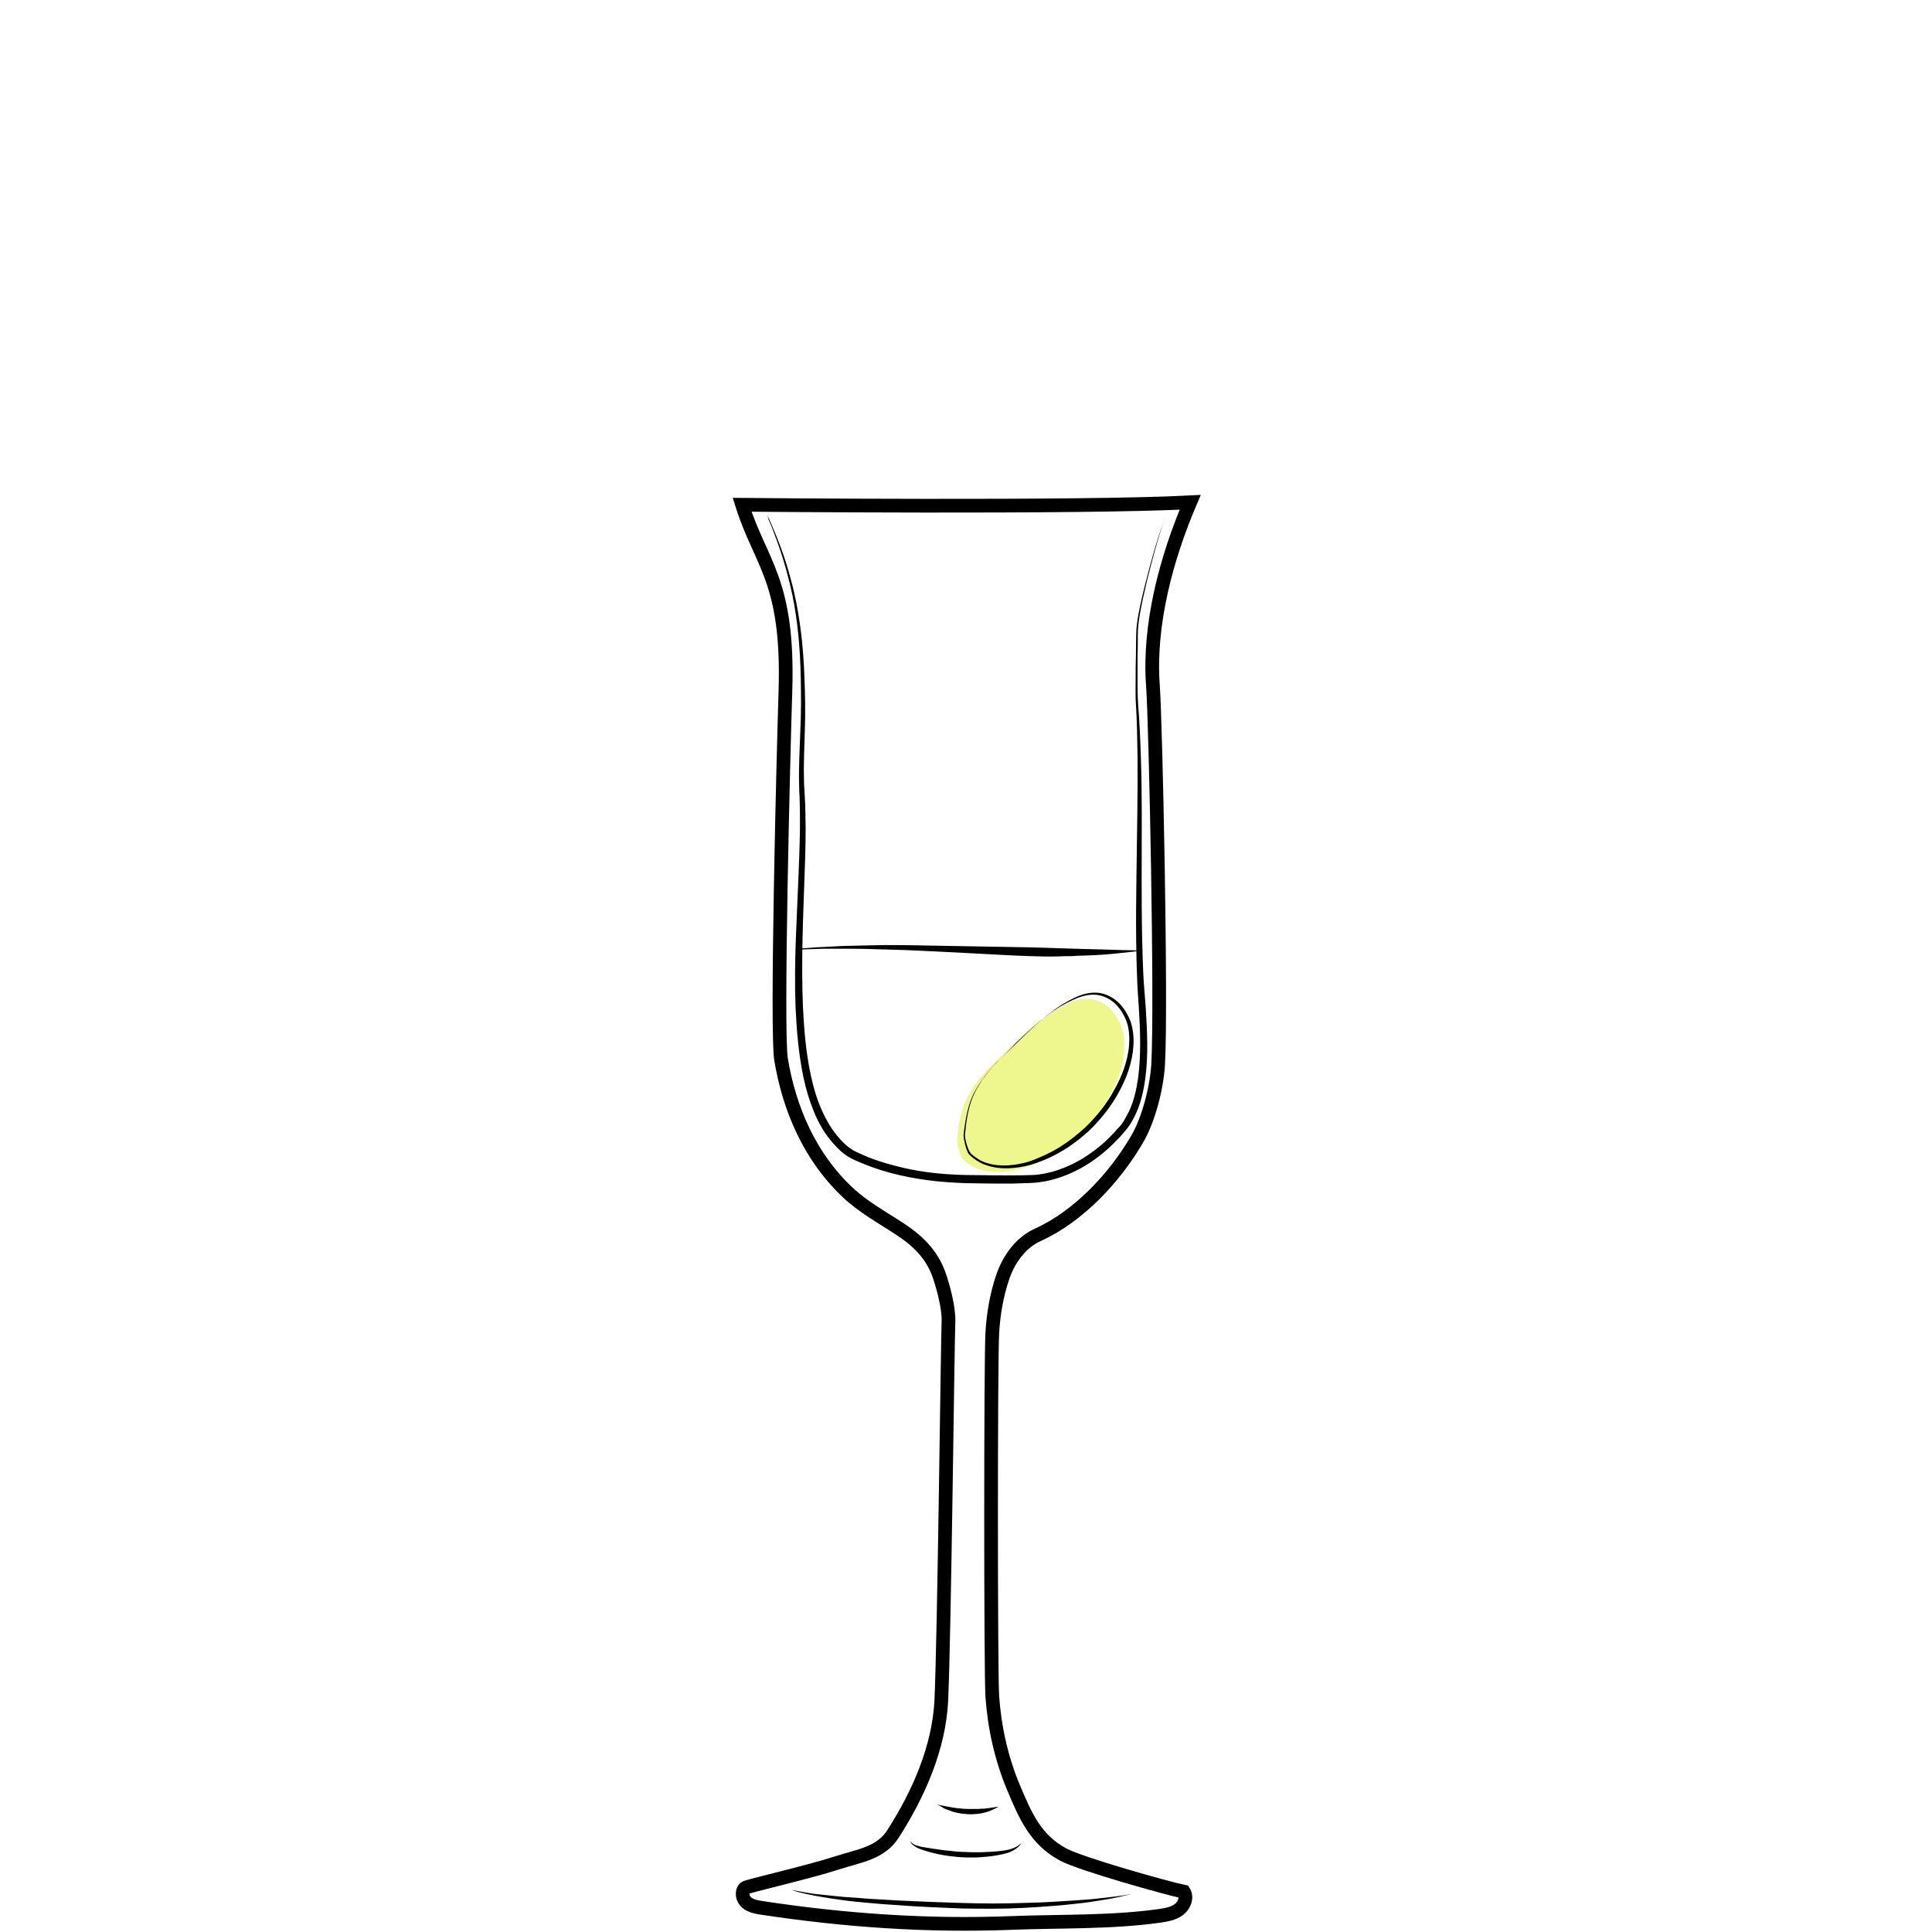
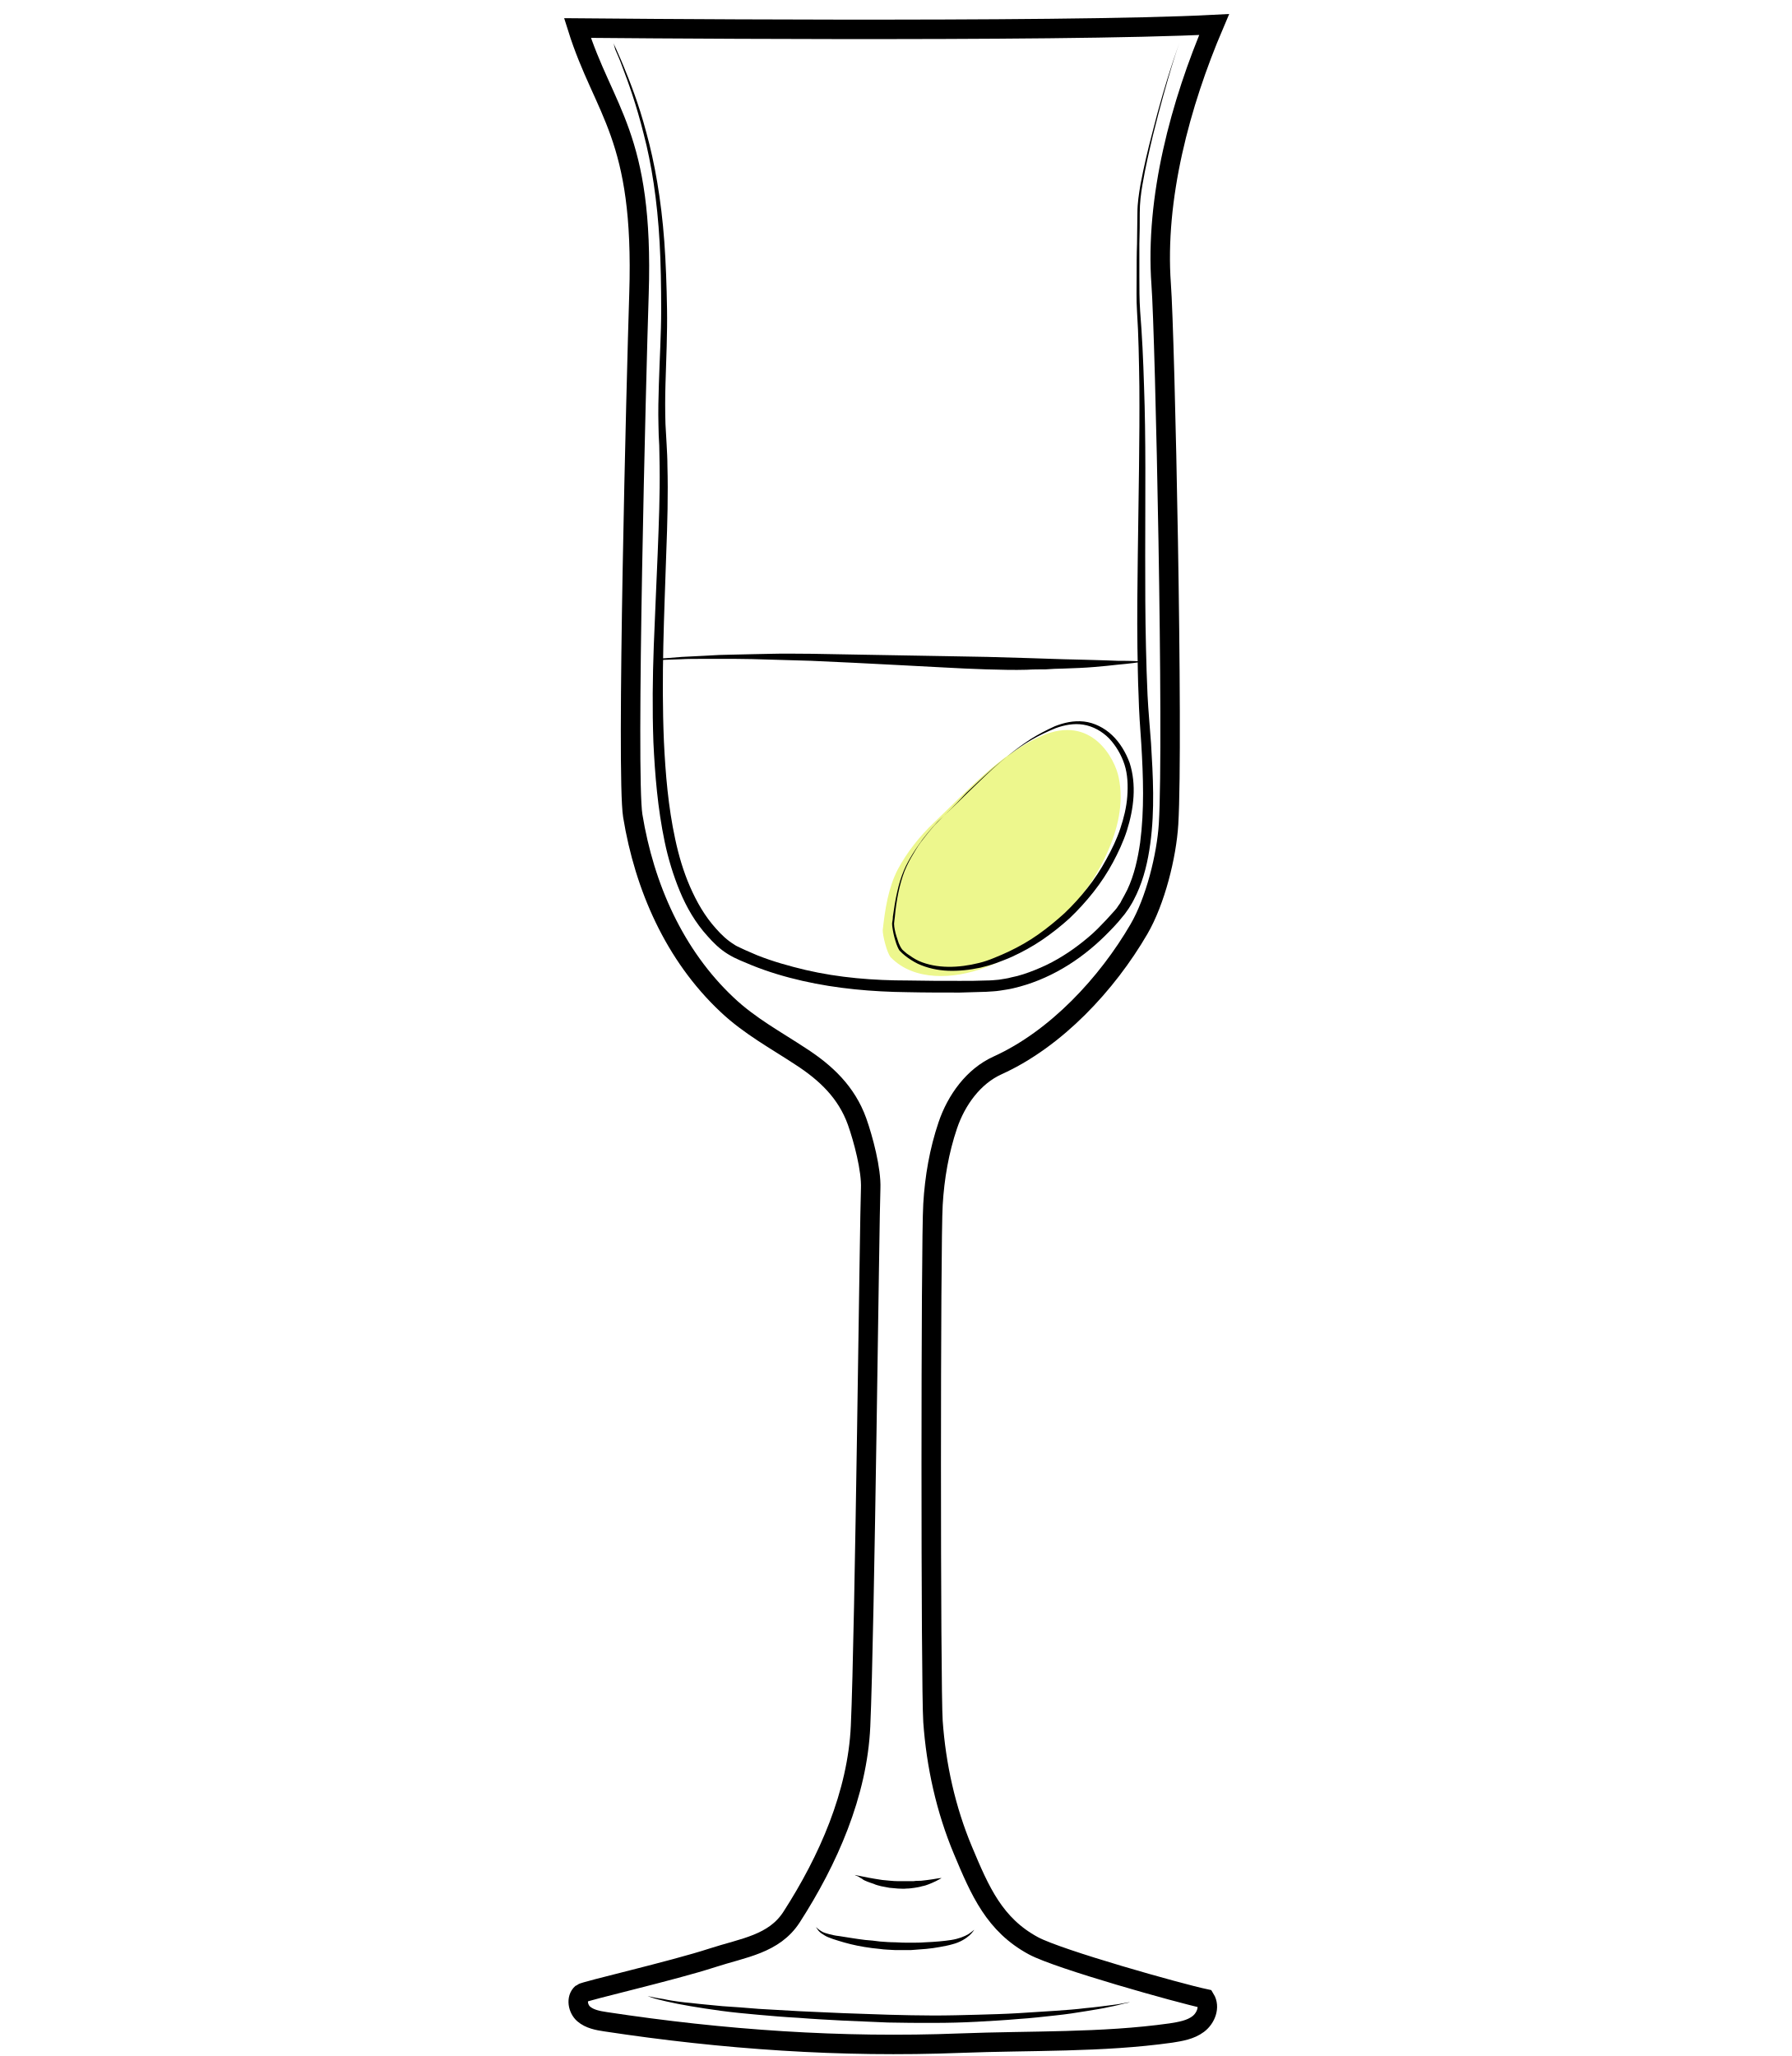
- <svg xmlns="http://www.w3.org/2000/svg" id="Layer_1" viewBox="0 0 705 705">
-   <style>.st0,.st1{fill:none}.st1{stroke:#000;stroke-width:5;stroke-miterlimit:10}.st2{opacity:.9;fill:url(#SVGID_1_);enable-background:new}.st3{fill:#edf78d}</style>
-   <path class="st0" d="M122.5 0h460v705h-460V0z" />
-   <path class="st1" d="M6711.1-565.6c.3 38.5.2 82.4-5.7 120.5-2.3 14.7-3.7 31.7-10.6 44.9-9.4 17.9-18.6 35.9-34 49.5-5.5 4.9-11.5 9.2-17.9 12.8-4.2 2.3-15.3 5.1-15.9 10.8-.4 3.6 3.8 5.7 6.9 7.6 6.9 4.3 10.9 12.3 11.6 20.4 1.5 15.4-5.6 30.7-18.9 38.8-.8.5-1.6 1-1.9 1.8-.7 2.1 2.1 3.4 4.2 3.8 12.1 2.1 24 5 35.7 8.7 7.7 2.4 24.3 10.6 12 18.5-7.7 4.9-17 6.2-26 7.3-24.7 3.1-49.7 6.2-74.5 3.9-5.6-.5-11.2-1.4-16.8-2.2l-22.5-3.3c-5.3-.8-11.8-2.7-12.7-7.9-1.7-10.2 16.6-15.1 23.6-17.2 4.9-1.5 36.5-4.6 35.6-9.3-.5-2.4-2.8-3.9-4.8-5.4-8.9-6.4-15-16.4-16.6-27.2-1.6-10.8 1.3-22.2 7.9-30.9 2.2-2.9 4.9-6 4.4-9.6-.2-1.5-1-2.9-2-4.1-5.1-6.7-15.9-9.5-22.8-14.7-7.9-6-15.2-12.8-21.6-20.4-12.5-14.5-22.1-31.5-27.6-49.9-5.2-17.2-6.9-35.3-8.2-53.2-2.3-31-3.6-62-3.8-93.1 20.2-2.4 42-1.8 62.4-1.4 52.8 1.1 160.5-1.6 160.5.5z" />
-   <path d="M6584.5-250.7v1.9c0 .6.1 1.3.6 1.9.4.6 1.2.8 2.2.8 2.1-.1 4.5-.2 7.1-.2 1.3 0 2.7-.1 4-.1 1.4-.1 2.8-.1 4.1-.2 1.4-.1 2.8-.1 4.1-.2 1.4-.1 2.7-.1 4-.2 2.6-.1 5-.2 7.1-.3 2-.1 3.7-.6 4.6-1.3.4-.4.7-.8.8-1.1.1-.3.2-.5.2-.5v.5c-.1.3-.2.8-.6 1.3s-1.1 1-1.9 1.4-1.8.7-2.8.8c-2.1.4-4.5.7-7.1.9-1.3.1-2.7.3-4 .4-1.4.1-2.8.2-4.2.2-1.4 0-2.8.1-4.2.1h-4.1c-2.6-.1-5.1-.2-7.2-.4-.5-.1-1.1-.1-1.6-.4-.5-.3-.9-.7-1.1-1.1-.4-.9-.4-1.7-.3-2.3s.2-1.1.3-1.4c-.1-.3 0-.5 0-.5zm-.4-84.6s.6.2 1.6.5c.5.2 1.2.3 1.9.5s1.6.4 2.4.5c.9.2 1.9.3 2.9.5 1 .1 2.1.2 3.3.3 1.1.1 2.3.1 3.5.2h3.6c1.2 0 2.5 0 3.7-.1 1.2 0 2.4-.1 3.6-.1 2.3-.1 4.5-.1 6.3-.3 1.8-.2 3.2-.6 4.1-1.2.4-.3.8-.6 1-.8l.3-.3s-.1.1-.2.4c-.2.3-.4.6-.8 1-.8.8-2.3 1.6-4.2 2-.9.2-2 .4-3 .5-1.1.1-2.2.3-3.3.4l-3.6.3c-1.2.1-2.5.1-3.7.2-1.3 0-2.5 0-3.7-.1-.6 0-1.2-.1-1.8-.1-.6-.1-1.2-.1-1.8-.2-1.2-.1-2.3-.4-3.4-.6-.5-.1-1-.3-1.5-.4-.5-.2-1-.3-1.4-.4-1.8-.6-3.2-1.3-4.2-1.8-1-.6-1.6-.9-1.6-.9zM6534-233.2l.3.3c.2.2.5.4 1 .6.9.5 2.3 1 4.2 1.4 1.9.4 4.2.7 6.8 1.1 2.6.4 5.6.7 8.9 1.1 3.3.3 6.8.7 10.6 1 3.7.3 7.7.5 11.8.7 8.2.3 17 .5 25.7.6 4.4.1 8.8.1 13.1.2 4.3 0 8.5.1 12.6 0s8-.4 11.7-.8c3.7-.5 7.2-1.1 10.4-1.7 6.4-1.4 11.6-3 15.2-4.3 1.8-.7 3.2-1.2 4.2-1.6l1.5-.6s-.5.2-1.4.7c-.9.4-2.3 1.1-4.1 1.8-3.5 1.5-8.7 3.5-15.1 5.1s-14.1 2.9-22.3 3.2c-4.1.2-8.4.2-12.7.2-4.3 0-8.7-.1-13.1-.1-4.4-.1-8.8-.2-13.1-.3-4.3-.1-8.6-.4-12.7-.6-4.1-.3-8.1-.6-11.8-1-3.8-.4-7.3-.8-10.6-1.3-1.6-.3-3.2-.5-4.7-.7-1.5-.3-2.9-.5-4.2-.8-2.6-.5-4.9-1-6.8-1.5s-3.3-1.1-4.1-1.7c-.4-.3-.7-.5-.9-.7-.3-.2-.4-.3-.4-.3z" />
-   <linearGradient id="SVGID_1_" gradientUnits="userSpaceOnUse" x1="6501.3" y1="56.211" x2="6707.2" y2="56.211" gradientTransform="translate(0 -500)">
-     <stop offset=".018" stop-color="#801fe3" />
-     <stop offset="1" stop-color="#b7a7ff" />
+ <svg xmlns="http://www.w3.org/2000/svg" version="1.1" id="Layer_1" x="0px" y="0px" viewBox="0 0 460 528" style="enable-background:new 0 0 460 528;" xml:space="preserve">
+   <style type="text/css">
+ 	.st0{fill:none;stroke:#000000;stroke-width:5;stroke-miterlimit:10;}
+ 	.st1{opacity:0.9;fill:url(#SVGID_1_);enable-background:new    ;}
+ 	.st2{fill:#EDF78D;}
+ </style>
+   <path class="st0" d="M6588.6-742.6c0.3,38.5,0.2,82.4-5.7,120.5c-2.3,14.7-3.7,31.7-10.6,44.9c-9.4,17.9-18.6,35.9-34,49.5  c-5.5,4.9-11.5,9.2-17.9,12.8c-4.2,2.3-15.3,5.1-15.9,10.8c-0.4,3.6,3.8,5.7,6.9,7.6c6.9,4.3,10.9,12.3,11.6,20.4  c1.5,15.4-5.6,30.7-18.9,38.8c-0.8,0.5-1.6,1-1.9,1.8c-0.7,2.1,2.1,3.4,4.2,3.8c12.1,2.1,24,5,35.7,8.7c7.7,2.4,24.3,10.6,12,18.5  c-7.7,4.9-17,6.2-26,7.3c-24.7,3.1-49.7,6.2-74.5,3.9c-5.6-0.5-11.2-1.4-16.8-2.2l-22.5-3.3c-5.3-0.8-11.8-2.7-12.7-7.9  c-1.7-10.2,16.6-15.1,23.6-17.2c4.9-1.5,36.5-4.6,35.6-9.3c-0.5-2.4-2.8-3.9-4.8-5.4c-8.9-6.4-15-16.4-16.6-27.2  c-1.6-10.8,1.3-22.2,7.9-30.9c2.2-2.9,4.9-6,4.4-9.6c-0.2-1.5-1-2.9-2-4.1c-5.1-6.7-15.9-9.5-22.8-14.7c-7.9-6-15.2-12.8-21.6-20.4  c-12.5-14.5-22.1-31.5-27.6-49.9c-5.2-17.2-6.9-35.3-8.2-53.2c-2.3-31-3.6-62-3.8-93.1c20.2-2.4,42-1.8,62.4-1.4  C6480.9-742,6588.6-744.7,6588.6-742.6L6588.6-742.6z" />
+   <path d="M6462-427.7v1.9c0,0.6,0.1,1.3,0.6,1.9c0.4,0.6,1.2,0.8,2.2,0.8c2.1-0.1,4.5-0.2,7.1-0.2c1.3,0,2.7-0.1,4-0.1  c1.4-0.1,2.8-0.1,4.1-0.2c1.4-0.1,2.8-0.1,4.1-0.2c1.4-0.1,2.7-0.1,4-0.2c2.6-0.1,5-0.2,7.1-0.3c2-0.1,3.7-0.6,4.6-1.3  c0.4-0.4,0.7-0.8,0.8-1.1c0.1-0.3,0.2-0.5,0.2-0.5v0.5c-0.1,0.3-0.2,0.8-0.6,1.3s-1.1,1-1.9,1.4c-0.8,0.4-1.8,0.7-2.8,0.8  c-2.1,0.4-4.5,0.7-7.1,0.9c-1.3,0.1-2.7,0.3-4,0.4c-1.4,0.1-2.8,0.2-4.2,0.2c-1.4,0-2.8,0.1-4.2,0.1h-4.1c-2.6-0.1-5.1-0.2-7.2-0.4  c-0.5-0.1-1.1-0.1-1.6-0.4s-0.9-0.7-1.1-1.1c-0.4-0.9-0.4-1.7-0.3-2.3s0.2-1.1,0.3-1.4C6461.9-427.5,6462-427.7,6462-427.7  L6462-427.7z M6461.6-512.3c0,0,0.6,0.2,1.6,0.5c0.5,0.2,1.2,0.3,1.9,0.5s1.6,0.4,2.4,0.5c0.9,0.2,1.9,0.3,2.9,0.5  c1,0.1,2.1,0.2,3.3,0.3c1.1,0.1,2.3,0.1,3.5,0.2h3.6c1.2,0,2.5,0,3.7-0.1c1.2,0,2.4-0.1,3.6-0.1c2.3-0.1,4.5-0.1,6.3-0.3  c1.8-0.2,3.2-0.6,4.1-1.2c0.4-0.3,0.8-0.6,1-0.8l0.3-0.3c0,0-0.1,0.1-0.2,0.4c-0.2,0.3-0.4,0.6-0.8,1c-0.8,0.8-2.3,1.6-4.2,2  c-0.9,0.2-2,0.4-3,0.5c-1.1,0.1-2.2,0.3-3.3,0.4l-3.6,0.3c-1.2,0.1-2.5,0.1-3.7,0.2c-1.3,0-2.5,0-3.7-0.1c-0.6,0-1.2-0.1-1.8-0.1  c-0.6-0.1-1.2-0.1-1.8-0.2c-1.2-0.1-2.3-0.4-3.4-0.6c-0.5-0.1-1-0.3-1.5-0.4c-0.5-0.2-1-0.3-1.4-0.4c-1.8-0.6-3.2-1.3-4.2-1.8  C6462.2-512,6461.6-512.3,6461.6-512.3L6461.6-512.3z M6411.5-410.2l0.3,0.3c0.2,0.2,0.5,0.4,1,0.6c0.9,0.5,2.3,1,4.2,1.4  c1.9,0.4,4.2,0.7,6.8,1.1c2.6,0.4,5.6,0.7,8.9,1.1c3.3,0.3,6.8,0.7,10.6,1c3.7,0.3,7.7,0.5,11.8,0.7c8.2,0.3,17,0.5,25.7,0.6  c4.4,0.1,8.8,0.1,13.1,0.2c4.3,0,8.5,0.1,12.6,0s8-0.4,11.7-0.8c3.7-0.5,7.2-1.1,10.4-1.7c6.4-1.4,11.6-3,15.2-4.3  c1.8-0.7,3.2-1.2,4.2-1.6l1.5-0.6c0,0-0.5,0.2-1.4,0.7c-0.9,0.4-2.3,1.1-4.1,1.8c-3.5,1.5-8.7,3.5-15.1,5.1  c-6.4,1.6-14.1,2.9-22.3,3.2c-4.1,0.2-8.4,0.2-12.7,0.2c-4.3,0-8.7-0.1-13.1-0.1c-4.4-0.1-8.8-0.2-13.1-0.3  c-4.3-0.1-8.6-0.4-12.7-0.6c-4.1-0.3-8.1-0.6-11.8-1c-3.8-0.4-7.3-0.8-10.6-1.3c-1.6-0.3-3.2-0.5-4.7-0.7c-1.5-0.3-2.9-0.5-4.2-0.8  c-2.6-0.5-4.9-1-6.8-1.5s-3.3-1.1-4.1-1.7c-0.4-0.3-0.7-0.5-0.9-0.7C6411.6-410.1,6411.5-410.2,6411.5-410.2L6411.5-410.2z" />
+   <linearGradient id="SVGID_1_" gradientUnits="userSpaceOnUse" x1="6378.8" y1="472.789" x2="6584.7" y2="472.789" gradientTransform="matrix(1 0 0 -1 0 -148)">
+     <stop offset="1.800000e-02" style="stop-color:#801FE3" />
+     <stop offset="1" style="stop-color:#B7A7FF" />
  </linearGradient>
-   <path class="st2" d="M6501.3-537.4c1.4 24.4 2.7 48.8 4.1 73.2.4 7.9.9 15.9 2.2 23.7 1.8 11.1 5.4 21.8 8.9 32.5 3 9.1 6 18.2 11.1 26.3 17.8 28.1 51.5 32.7 81.9 31.3 10.6-.5 21.3-1.5 31.5-4.7 66.9-21.3 65.2-117 66.1-172.7 0-2.6.1-5.1.1-7.7-68.7 2.2-137.5 4-205.9-1.9z" />
-   <path d="M6496.2-557.1s.6 8.1 1.5 22.2c.5 7.1 1 15.6 1.7 25.5.6 9.8 1.4 20.9 2.1 33.1.4 6.1.7 12.4 1.3 18.9.5 6.5 1.4 13.2 3 19.9 1.6 6.7 3.7 13.5 6 20.4 2.4 6.9 4.5 14 7.5 20.9.8 1.7 1.5 3.4 2.4 5.1.9 1.6 1.8 3.3 2.8 4.8 1.1 1.6 2.2 3.1 3.4 4.7 1.2 1.4 2.5 2.8 3.7 4.3 5.3 5.5 11.7 10 18.8 13.2 7.1 3.3 14.8 5.4 22.6 6.6 7.9 1.3 15.9 1.7 23.9 1.7 8-.1 16.1-.4 24-1.5 3.9-.5 7.9-1.2 11.7-2.2 1-.3 1.9-.5 2.8-.8l.7-.2h.1l.2-.1.4-.1 1.4-.5 2.8-1c.5-.2.9-.3 1.4-.5l1.3-.6c7.1-3.1 13.7-7.4 19.4-12.5 5.7-5.1 10.5-11.1 14.4-17.5 4-6.3 7.1-13.1 9.7-19.8 2.6-6.8 4.6-13.6 6.3-20.3 3.2-13.5 5-26.5 6.2-38.5 1.1-12.1 1.7-23.2 2-33 .3-9.9.5-18.4.7-25.5.2-14.2.4-22.2.4-22.2s0 2 .1 5.8c0 3.8.1 9.4.2 16.4 0 7.1 0 15.7-.2 25.5-.1 9.9-.5 21-1.5 33.1s-2.6 25.2-5.7 38.9c-1.6 6.8-3.6 13.7-6.1 20.6s-5.7 13.8-9.8 20.3c-4 6.5-9 12.7-14.8 18.1-5.9 5.4-12.7 9.8-20.2 13.1l-1.4.6c-.5.2-.9.4-1.4.5l-2.8 1-1.4.5-.4.1-.2.1-.2.1-.7.2c-1 .3-2 .6-2.9.8-3.9 1-8 1.8-12 2.4-8.1 1.1-16.2 1.5-24.4 1.6-8.2 0-16.3-.5-24.4-1.8-8-1.3-16-3.5-23.3-7-7.4-3.4-14.1-8.1-19.6-13.9-1.3-1.5-2.6-3.1-3.9-4.6-1.1-1.6-2.2-3.2-3.3-4.7-2.2-3.4-3.9-6.8-5.4-10.4-3-7.1-5.2-14.2-7.5-21.2-2.2-7-4.3-13.9-5.8-20.7-1.6-6.9-2.4-13.6-2.8-20.2-.5-6.6-.7-12.9-1-18.9-.6-12.1-1.1-23.2-1.6-33.1-.5-9.9-.8-18.4-1.2-25.5-.7-14.2-1-22.2-1-22.2z" />
-   <path d="M6496.6-541.7s.8 0 2.4.1 3.8.2 6.7.3c2.9.2 6.4.3 10.5.5 4 .2 8.6.3 13.6.5s10.4.3 16.1.5 11.7.2 17.9.4c6.2.1 12.6.1 19.2.2 6.5.1 13.2 0 19.8.1 6.6 0 13.3 0 19.8-.1s13-.1 19.2-.2c12.5-.1 24.1-.2 34-.3 10-.1 18.3-.1 24.1-.1h9.1s-.8.1-2.4.2c-1.6.1-3.8.2-6.7.4-5.8.3-14.1.8-24.1 1.3s-21.6.9-34 1.3c-6.2.1-12.7.4-19.2.4-6.5.1-13.2.1-19.8.2-6.6 0-13.3 0-19.8-.2-6.5-.1-13-.3-19.2-.4-6.2-.2-12.3-.4-18-.8-2.9-.2-5.6-.3-8.3-.5-2.7-.2-5.3-.4-7.8-.5-2.5-.2-4.9-.3-7.1-.5-2.3-.2-4.4-.4-6.4-.6-4-.4-7.6-.7-10.4-1-2.9-.3-5.2-.6-6.7-.7-1.7-.4-2.5-.5-2.5-.5z" />
-   <path class="st1" d="M270.8 184.2c6.8 21.6 17.1 27.5 15.8 68.2-.7 21.5-3.3 123.5-1.6 134.1 3 18.3 10.7 35.8 24.2 48.5 5.8 5.5 12.7 9.2 18.9 13.3 6.5 4.2 11.8 9.2 14.5 16.7 1.6 4.5 3.7 12.4 3.5 17.2-.3 7-1.5 113.7-2.6 138.1-.8 17.4-8.3 34.4-17.7 49-4.5 7-12.4 7.9-20.4 10.5-10.1 3.3-32.8 8.5-33.5 9.1-1.5 1.3-1 4 .5 5.3s3.6 1.7 5.6 2c30.3 4.6 60.5 6.7 91.1 5.5 18-.7 36.3-.1 54.1-2.6 2.5-.4 5-.8 7-2.3s3.1-4.4 1.8-6.5c-6.6-1.4-37.6-10.1-44.1-13.6-10-5.4-13.7-14-18.1-24.5s-6.9-21.8-7.7-33.1c-.6-8.7-.6-123.4 0-132.8.4-6.9 1.6-13.8 3.8-20.3 2.2-6.5 6.6-12.6 12.8-15.4 15-6.8 28.1-20.9 36.3-35 4.2-7.2 7.1-18.8 7.6-27 1.3-21.7-.9-125.6-1.9-138.6-1.6-22.1 4.9-46.3 13.6-66.7-39.8 2.1-163.5.9-163.5.9z" />
-   <path d="M280 188s.2.5.7 1.5c.4 1 1.1 2.4 1.9 4.4 1.6 3.9 3.9 9.6 5.9 17.2 2.1 7.6 3.8 17 4.6 27.9.4 5.5.6 11.3.7 17.4.1 6.1-.2 12.6-.4 19.3-.1 3.4-.1 6.8 0 10.2.1 1.7.2 3.5.3 5.3.1 1.8.2 3.6.2 5.4.2 7.3 0 14.8-.3 22.5-.5 15.4-1.3 31.6-.6 48.3.4 8.3 1.1 16.8 2.9 25.1.9 4.2 2.1 8.3 3.8 12.2 1.7 3.9 3.8 7.6 6.7 10.8 1.4 1.6 2.9 3 4.7 4.1.4.3.9.5 1.3.7l1.5.7c1 .4 2 .9 3 1.3 4 1.6 8.3 2.8 12.5 3.8 8.6 2 17.4 2.7 26.3 2.7 4.5.1 8.9.1 13.4.1 2.2 0 4.5 0 6.7-.1 1.1 0 2.2-.1 3.2-.2 1.1-.2 2.2-.3 3.2-.6 2.1-.4 4.1-1.1 6.1-1.9s3.9-1.7 5.8-2.8c1.9-1.1 3.7-2.3 5.4-3.6 1.7-1.3 3.4-2.7 4.9-4.2s3-3.1 4.4-4.7l.5-.6.4-.6c.3-.4.6-.8.8-1.3.5-.9 1-1.8 1.5-2.8 1.8-3.8 2.7-8 3.3-12.1 1.1-8.4.8-16.9.3-25.3-.3-4.2-.6-8.3-.7-12.5-.2-4.2-.2-8.2-.3-12.3-.1-8.1 0-16 .1-23.7.2-15.4.5-29.9.4-43.4-.1-6.7-.2-13.1-.6-19.2-.2-3.1-.1-6.1-.1-9s0-5.7.1-8.4c0-2.7.1-5.4.1-7.9 0-2.6.4-5 .8-7.4.9-4.7 1.9-8.9 2.9-12.7 1.9-7.6 3.7-13.5 5-17.5s2.1-6.1 2.1-6.1-.8 2.1-2 6.1-2.9 9.9-4.8 17.6c-.9 3.8-1.9 8-2.7 12.7-.4 2.3-.7 4.7-.7 7.3 0 2.5 0 5.2-.1 7.9v8.4c0 2.9 0 5.9.2 8.9.5 6.1.8 12.6 1 19.3.5 13.4.3 28 .3 43.4 0 7.7 0 15.6.2 23.7.1 4 .2 8.1.4 12.2s.6 8.2.9 12.4c.5 8.4 1 17-.2 25.8-.6 4.4-1.6 8.8-3.5 12.9-.5 1-1 2.1-1.6 3-.3.5-.6 1-1 1.5l-.5.7-.5.6c-1.4 1.8-3 3.4-4.6 5-6.4 6.3-14.4 11.3-23.5 13.4-1.2.3-2.3.4-3.4.6-1.2.2-2.3.2-3.5.3-2.3.1-4.5.1-6.8.2-4.5 0-9 0-13.5-.1-9-.1-18.1-.9-26.9-2.9-4.4-1-8.8-2.3-13-4-1-.4-2.1-.9-3.1-1.3l-1.5-.7c-.6-.3-1.1-.6-1.6-.9-2.1-1.3-3.7-2.9-5.2-4.6-3.1-3.4-5.4-7.4-7.1-11.5s-3-8.4-3.9-12.7c-1.8-8.6-2.5-17.2-2.9-25.6-.3-8.4-.2-16.7.1-24.8.3-8.1.7-16 1-23.7s.6-15.2.5-22.4c0-1.8-.1-3.6-.1-5.3-.1-1.8-.2-3.5-.2-5.3-.1-3.5 0-7 .1-10.3.2-6.7.6-13.1.6-19.2s-.1-11.9-.4-17.3c-.6-10.9-2.1-20.3-4.1-27.9-1.9-7.6-4-13.4-5.5-17.3-.7-2-1.4-3.4-1.8-4.4-.3-1.2-.5-1.7-.5-1.7z" />
-   <path d="M292.3 346.1s1.9-.1 5.3-.4c1.7-.1 3.7-.2 6-.3 1.2-.1 2.4-.1 3.7-.2 1.3 0 2.7-.1 4.1-.1 2.9-.1 6-.1 9.3-.2s6.8 0 10.4 0c7.2.1 14.9.3 22.5.4 7.7.1 15.3.3 22.5.4 7.2.2 13.9.4 19.6.6 1.4 0 2.8.1 4.1.1 1.3 0 2.5.1 3.7.1 2.3.1 4.4.1 6 .2 3.4 0 5.3.1 5.3.1v.3s-1.9.3-5.3.6c-.8.1-1.8.2-2.8.3-1 .1-2.1.2-3.3.3-2.3.2-5 .3-7.9.4-1.4 0-2.9.1-4.5.2-1.6 0-3.2 0-4.8.1-3.3.1-6.8 0-10.4-.1s-7.3-.3-11.1-.5l-11.4-.6c-7.7-.4-15.3-.8-22.5-1.1-3.6-.1-7.1-.2-10.3-.3-3.3-.1-6.4-.2-9.3-.2h-7.8c-2.3 0-4.4 0-6 .1-3.4.1-5.3.2-5.3.2l.2-.4zM332 671.9s.1.1.4.3c.2.2.6.5 1.1.8s1.1.5 1.9.7 1.6.4 2.6.5c2 .3 4.2.7 6.7 1 1.2.1 2.5.2 3.8.4 1.3.1 2.6.2 3.9.2 1.3.1 2.6.1 3.9.1s2.6 0 3.8-.1c2.5-.1 4.8-.3 6.7-.6 1.9-.3 3.4-.9 4.4-1.5.5-.3.8-.6 1.1-.8.2-.2.4-.3.4-.3s-.1.1-.3.4c-.2.3-.5.6-.9 1-.9.8-2.4 1.8-4.4 2.3-1 .3-2.1.5-3.2.7s-2.4.4-3.6.5l-3.9.3h-4c-1.4-.1-2.7-.1-4-.3-1.3-.1-2.6-.3-3.9-.5-2.5-.4-4.8-1-6.7-1.6-1-.3-1.9-.6-2.6-.9-.8-.3-1.4-.8-1.9-1.1-.5-.4-.8-.8-.9-1-.3-.4-.4-.5-.4-.5zm-43.2 17.7s.5.1 1.4.3c.4.1 1 .2 1.6.3.7.1 1.4.2 2.2.4 1.7.3 3.7.6 6.1.8 2.4.3 5 .5 7.9.8 2.9.2 6.1.4 9.4.7 3.3.2 6.9.4 10.5.6 3.6.2 7.4.3 11.2.5 3.8.1 7.7.3 11.6.4 3.9.1 7.8.2 11.6.2s7.6-.1 11.2-.2c3.6-.1 7.2-.2 10.5-.4s6.5-.4 9.4-.6c2.9-.2 5.6-.4 7.9-.7 2.4-.2 4.4-.5 6.1-.7s3-.4 3.9-.6c.9-.2 1.4-.2 1.4-.2s-.5.1-1.4.3-2.2.6-3.9.9c-1.7.4-3.7.7-6.1 1.1-2.4.4-5 .8-7.9 1.1s-6.1.7-9.4.9c-3.3.3-6.9.5-10.5.7-3.7.2-7.4.3-11.3.3-3.8 0-7.8 0-11.7-.1-3.9-.2-7.8-.3-11.6-.5s-7.6-.4-11.3-.7c-3.7-.2-7.2-.5-10.5-.8s-6.5-.6-9.4-1-5.6-.8-7.9-1.2-4.4-.8-6.1-1.2-3-.7-3.8-1c-.6-.2-1.1-.4-1.1-.4zm53.2-31.1s.4.1 1 .2 1.5.3 2.5.5c.5.1 1.1.2 1.7.3s1.2.2 1.9.3c1.3.1 2.7.3 4 .3h4c.6-.1 1.3-.1 1.9-.1.6-.1 1.2-.1 1.7-.2 1-.1 1.9-.3 2.6-.4.6-.1 1-.1 1-.1s-.3.2-.9.5c-.3.2-.6.3-1 .5s-.9.4-1.4.6c-.5.2-1.1.4-1.7.5-.6.2-1.3.3-1.9.4-.7.1-1.4.2-2.1.2-.7.1-1.5 0-2.2 0-.7-.1-1.5-.1-2.2-.2-.7-.1-1.4-.3-2.1-.4-.7-.2-1.3-.3-1.9-.6-.6-.2-1.2-.4-1.7-.6-.5-.2-1-.4-1.3-.7-.4-.2-.7-.4-1-.6-.6-.2-.9-.4-.9-.4z" />
-   <path class="st3" d="M362.3 388.3c-3.5 3.3-6.9 7.6-9.2 11.9-2.5 4.8-3.3 10.3-3.9 15.6-.1 1.2 1.1 6.1 2.1 7.1 6 6.1 16.1 5.6 24.1 2.6 13.7-5 25.2-15.8 31.3-29.2 2.8-6.1 4.5-13 3.1-19.6-.9-4.7-6.9-16.4-19.8-10.7-10.9 4.8-19.1 14.1-27.7 22.3z" />
-   <path d="M364.9 386.5l-1.5 1.5c-1 1-2.3 2.5-3.9 4.6-.8 1-1.6 2.2-2.4 3.6-.8 1.3-1.6 2.8-2.3 4.5-1.3 3.4-2.1 7.4-2.5 11.8-.1.5-.1 1.1-.2 1.7 0 .5.1 1.1.2 1.6.2 1.1.6 2.2 1 3.4.2.5.5 1.1.8 1.5.1.2.4.4.6.6s.5.4.7.6c1 .7 2 1.4 3.1 1.9 4.6 2 10.2 1.8 15.4.5 1.3-.3 2.7-.8 3.9-1.3 1.3-.5 2.6-1.1 3.9-1.7 2.5-1.2 5-2.6 7.4-4.3 2.4-1.7 4.6-3.5 6.8-5.5 2.1-2 4.1-4.2 5.9-6.5s3.4-4.7 4.8-7.3c1.4-2.5 2.7-5.2 3.6-7.9.9-2.7 1.6-5.5 1.8-8.3.2-2.8.1-5.6-.7-8.1-.8-2.5-2.2-4.9-4-6.8-1.8-1.8-4.1-3.1-6.6-3.5-2.4-.4-4.9.1-7.1.9-2.2.9-4.3 1.9-6.2 3-3.8 2.2-7 4.8-9.8 7.2-2.7 2.4-5 4.6-6.9 6.4-3.6 3.9-5.8 5.9-5.8 5.9zm0 0s2.2-2 5.9-5.7c1.9-1.8 4.1-4 6.8-6.5 2.7-2.4 5.9-5.1 9.6-7.5 1.9-1.2 4-2.3 6.2-3.3 2.3-.9 4.8-1.5 7.5-1.2 2.6.3 5.2 1.6 7.2 3.5s3.5 4.4 4.5 7.1c1.8 5.6 1.1 11.7-.7 17.4-.9 2.8-2.2 5.6-3.6 8.2s-3.1 5.2-5 7.6-3.9 4.6-6.1 6.7c-2.2 2-4.6 3.9-7.1 5.6s-5.1 3.1-7.7 4.3c-1.3.6-2.7 1.1-4 1.6-1.4.5-2.8.9-4.1 1.2-2.8.6-5.6.9-8.3.8-2.7-.1-5.4-.7-7.8-1.8-1.2-.6-2.3-1.3-3.3-2.1-.2-.2-.5-.4-.7-.6l-.7-.7c-.4-.6-.6-1.2-.8-1.7-.4-1.2-.7-2.3-.9-3.5-.1-.6-.2-1.1-.2-1.8.1-.6.2-1.1.2-1.7.6-4.4 1.4-8.5 2.8-11.8.7-1.7 1.6-3.2 2.4-4.5s1.7-2.5 2.4-3.5c1.6-2.1 3-3.6 3.9-4.6 1.1-1 1.6-1.5 1.6-1.5z" />
+   <path class="st1" d="M6378.8-714.4c1.4,24.4,2.7,48.8,4.1,73.2c0.4,7.9,0.9,15.9,2.2,23.7c1.8,11.1,5.4,21.8,8.9,32.5  c3,9.1,6,18.2,11.1,26.3c17.8,28.1,51.5,32.7,81.9,31.3c10.6-0.5,21.3-1.5,31.5-4.7c66.9-21.3,65.2-117,66.1-172.7  c0-2.6,0.1-5.1,0.1-7.7C6516-710.3,6447.2-708.5,6378.8-714.4L6378.8-714.4z" />
+   <path d="M6373.7-734.1c0,0,0.6,8.1,1.5,22.2c0.5,7.1,1,15.6,1.7,25.5c0.6,9.8,1.4,20.9,2.1,33.1c0.4,6.1,0.7,12.4,1.3,18.9  c0.5,6.5,1.4,13.2,3,19.9c1.6,6.7,3.7,13.5,6,20.4c2.4,6.9,4.5,14,7.5,20.9c0.8,1.7,1.5,3.4,2.4,5.1c0.9,1.6,1.8,3.3,2.8,4.8  c1.1,1.6,2.2,3.1,3.4,4.7c1.2,1.4,2.5,2.8,3.7,4.3c5.3,5.5,11.7,10,18.8,13.2c7.1,3.3,14.8,5.4,22.6,6.6c7.9,1.3,15.9,1.7,23.9,1.7  c8-0.1,16.1-0.4,24-1.5c3.9-0.5,7.9-1.2,11.7-2.2c1-0.3,1.9-0.5,2.8-0.8l0.7-0.2h0.1l0.2-0.1l0.4-0.1l1.4-0.5l2.8-1  c0.5-0.2,0.9-0.3,1.4-0.5l1.3-0.6c7.1-3.1,13.7-7.4,19.4-12.5c5.7-5.1,10.5-11.1,14.4-17.5c4-6.3,7.1-13.1,9.7-19.8  c2.6-6.8,4.6-13.6,6.3-20.3c3.2-13.5,5-26.5,6.2-38.5c1.1-12.1,1.7-23.2,2-33c0.3-9.9,0.5-18.4,0.7-25.5c0.2-14.2,0.4-22.2,0.4-22.2  s0,2,0.1,5.8c0,3.8,0.1,9.4,0.2,16.4c0,7.1,0,15.7-0.2,25.5c-0.1,9.9-0.5,21-1.5,33.1c-1,12.1-2.6,25.2-5.7,38.9  c-1.6,6.8-3.6,13.7-6.1,20.6c-2.5,6.9-5.7,13.8-9.8,20.3c-4,6.5-9,12.7-14.8,18.1c-5.9,5.4-12.7,9.8-20.2,13.1l-1.4,0.6  c-0.5,0.2-0.9,0.4-1.4,0.5l-2.8,1l-1.4,0.5l-0.4,0.1l-0.2,0.1l-0.2,0.1l-0.7,0.2c-1,0.3-2,0.6-2.9,0.8c-3.9,1-8,1.8-12,2.4  c-8.1,1.1-16.2,1.5-24.4,1.6c-8.2,0-16.3-0.5-24.4-1.8c-8-1.3-16-3.5-23.3-7c-7.4-3.4-14.1-8.1-19.6-13.9c-1.3-1.5-2.6-3.1-3.9-4.6  c-1.1-1.6-2.2-3.2-3.3-4.7c-2.2-3.4-3.9-6.8-5.4-10.4c-3-7.1-5.2-14.2-7.5-21.2c-2.2-7-4.3-13.9-5.8-20.7  c-1.6-6.9-2.4-13.6-2.8-20.2c-0.5-6.6-0.7-12.9-1-18.9c-0.6-12.1-1.1-23.2-1.6-33.1c-0.5-9.9-0.8-18.4-1.2-25.5  C6374-726.1,6373.7-734.1,6373.7-734.1L6373.7-734.1z" />
+   <path d="M6374.1-718.7c0,0,0.8,0,2.4,0.1s3.8,0.2,6.7,0.3c2.9,0.2,6.4,0.3,10.5,0.5c4,0.2,8.6,0.3,13.6,0.5s10.4,0.3,16.1,0.5  s11.7,0.2,17.9,0.4c6.2,0.1,12.6,0.1,19.2,0.2c6.5,0.1,13.2,0,19.8,0.1c6.6,0,13.3,0,19.8-0.1s13-0.1,19.2-0.2  c12.5-0.1,24.1-0.2,34-0.3c10-0.1,18.3-0.1,24.1-0.1h9.1c0,0-0.8,0.1-2.4,0.2c-1.6,0.1-3.8,0.2-6.7,0.4c-5.8,0.3-14.1,0.8-24.1,1.3  s-21.6,0.9-34,1.3c-6.2,0.1-12.7,0.4-19.2,0.4c-6.5,0.1-13.2,0.1-19.8,0.2c-6.6,0-13.3,0-19.8-0.2c-6.5-0.1-13-0.3-19.2-0.4  c-6.2-0.2-12.3-0.4-18-0.8c-2.9-0.2-5.6-0.3-8.3-0.5c-2.7-0.2-5.3-0.4-7.8-0.5c-2.5-0.2-4.9-0.3-7.1-0.5c-2.3-0.2-4.4-0.4-6.4-0.6  c-4-0.4-7.6-0.7-10.4-1c-2.9-0.3-5.2-0.6-6.7-0.7C6374.9-718.6,6374.1-718.7,6374.1-718.7L6374.1-718.7z" />
+   <path class="st0" d="M148.3,7.2c6.8,21.6,17.1,27.5,15.8,68.2c-0.7,21.5-3.3,123.5-1.6,134.1c3,18.3,10.7,35.8,24.2,48.5  c5.8,5.5,12.7,9.2,18.9,13.3c6.5,4.2,11.8,9.2,14.5,16.7c1.6,4.5,3.7,12.4,3.5,17.2c-0.3,7-1.5,113.7-2.6,138.1  c-0.8,17.4-8.3,34.4-17.7,49c-4.5,7-12.4,7.9-20.4,10.5c-10.1,3.3-32.8,8.5-33.5,9.1c-1.5,1.3-1,4,0.5,5.3s3.6,1.7,5.6,2  c30.3,4.6,60.5,6.7,91.1,5.5c18-0.7,36.3-0.1,54.1-2.6c2.5-0.4,5-0.8,7-2.3s3.1-4.4,1.8-6.5c-6.6-1.4-37.6-10.1-44.1-13.6  c-10-5.4-13.7-14-18.1-24.5s-6.9-21.8-7.7-33.1c-0.6-8.7-0.6-123.4,0-132.8c0.4-6.9,1.6-13.8,3.8-20.3c2.2-6.5,6.6-12.6,12.8-15.4  c15-6.8,28.1-20.9,36.3-35c4.2-7.2,7.1-18.8,7.6-27c1.3-21.7-0.9-125.6-1.9-138.6c-1.6-22.1,4.9-46.3,13.6-66.7  C272,8.4,148.3,7.2,148.3,7.2L148.3,7.2z" />
+   <path d="M157.5,11c0,0,0.2,0.5,0.7,1.5c0.4,1,1.1,2.4,1.9,4.4c1.6,3.9,3.9,9.6,5.9,17.2c2.1,7.6,3.8,17,4.6,27.9  c0.4,5.5,0.6,11.3,0.7,17.4s-0.2,12.6-0.4,19.3c-0.1,3.4-0.1,6.8,0,10.2c0.1,1.7,0.2,3.5,0.3,5.3c0.1,1.8,0.2,3.6,0.2,5.4  c0.2,7.3,0,14.8-0.3,22.5c-0.5,15.4-1.3,31.6-0.6,48.3c0.4,8.3,1.1,16.8,2.9,25.1c0.9,4.2,2.1,8.3,3.8,12.2  c1.7,3.9,3.8,7.6,6.7,10.8c1.4,1.6,2.9,3,4.7,4.1c0.4,0.3,0.9,0.5,1.3,0.7l1.5,0.7c1,0.4,2,0.9,3,1.3c4,1.6,8.3,2.8,12.5,3.8  c8.6,2,17.4,2.7,26.3,2.7c4.5,0.1,8.9,0.1,13.4,0.1c2.2,0,4.5,0,6.7-0.1c1.1,0,2.2-0.1,3.2-0.2c1.1-0.2,2.2-0.3,3.2-0.6  c2.1-0.4,4.1-1.1,6.1-1.9s3.9-1.7,5.8-2.8c1.9-1.1,3.7-2.3,5.4-3.6c1.7-1.3,3.4-2.7,4.9-4.2s3-3.1,4.4-4.7l0.5-0.6l0.4-0.6  c0.3-0.4,0.6-0.8,0.8-1.3c0.5-0.9,1-1.8,1.5-2.8c1.8-3.8,2.7-8,3.3-12.1c1.1-8.4,0.8-16.9,0.3-25.3c-0.3-4.2-0.6-8.3-0.7-12.5  c-0.2-4.2-0.2-8.2-0.3-12.3c-0.1-8.1,0-16,0.1-23.7c0.2-15.4,0.5-29.9,0.4-43.4c-0.1-6.7-0.2-13.1-0.6-19.2c-0.2-3.1-0.1-6.1-0.1-9  s0-5.7,0.1-8.4c0-2.7,0.1-5.4,0.1-7.9c0-2.6,0.4-5,0.8-7.4c0.9-4.7,1.9-8.9,2.9-12.7c1.9-7.6,3.7-13.5,5-17.5s2.1-6.1,2.1-6.1  s-0.8,2.1-2,6.1s-2.9,9.9-4.8,17.6c-0.9,3.8-1.9,8-2.7,12.7c-0.4,2.3-0.7,4.7-0.7,7.3c0,2.5,0,5.2-0.1,7.9V71c0,2.9,0,5.9,0.2,8.9  c0.5,6.1,0.8,12.6,1,19.3c0.5,13.4,0.3,28,0.3,43.4c0,7.7,0,15.6,0.2,23.7c0.1,4,0.2,8.1,0.4,12.2s0.6,8.2,0.9,12.4  c0.5,8.4,1,17-0.2,25.8c-0.6,4.4-1.6,8.8-3.5,12.9c-0.5,1-1,2.1-1.6,3c-0.3,0.5-0.6,1-1,1.5l-0.5,0.7l-0.5,0.6c-1.4,1.8-3,3.4-4.6,5  c-6.4,6.3-14.4,11.3-23.5,13.4c-1.2,0.3-2.3,0.4-3.4,0.6c-1.2,0.2-2.3,0.2-3.5,0.3c-2.3,0.1-4.5,0.1-6.8,0.2c-4.5,0-9,0-13.5-0.1  c-9-0.1-18.1-0.9-26.9-2.9c-4.4-1-8.8-2.3-13-4c-1-0.4-2.1-0.9-3.1-1.3l-1.5-0.7c-0.6-0.3-1.1-0.6-1.6-0.9c-2.1-1.3-3.7-2.9-5.2-4.6  c-3.1-3.4-5.4-7.4-7.1-11.5s-3-8.4-3.9-12.7c-1.8-8.6-2.5-17.2-2.9-25.6c-0.3-8.4-0.2-16.7,0.1-24.8c0.3-8.1,0.7-16,1-23.7  s0.6-15.2,0.5-22.4c0-1.8-0.1-3.6-0.1-5.3c-0.1-1.8-0.2-3.5-0.2-5.3c-0.1-3.5,0-7,0.1-10.3c0.2-6.7,0.6-13.1,0.6-19.2  s-0.1-11.9-0.4-17.3c-0.6-10.9-2.1-20.3-4.1-27.9c-1.9-7.6-4-13.4-5.5-17.3c-0.7-2-1.4-3.4-1.8-4.4C157.7,11.5,157.5,11,157.5,11  L157.5,11z" />
+   <path d="M169.8,169.1c0,0,1.9-0.1,5.3-0.4c1.7-0.1,3.7-0.2,6-0.3c1.2-0.1,2.4-0.1,3.7-0.2c1.3,0,2.7-0.1,4.1-0.1  c2.9-0.1,6-0.1,9.3-0.2s6.8,0,10.4,0c7.2,0.1,14.9,0.3,22.5,0.4c7.7,0.1,15.3,0.3,22.5,0.4c7.2,0.2,13.9,0.4,19.6,0.6  c1.4,0,2.8,0.1,4.1,0.1c1.3,0,2.5,0.1,3.7,0.1c2.3,0.1,4.4,0.1,6,0.2c3.4,0,5.3,0.1,5.3,0.1v0.3c0,0-1.9,0.3-5.3,0.6  c-0.8,0.1-1.8,0.2-2.8,0.3c-1,0.1-2.1,0.2-3.3,0.3c-2.3,0.2-5,0.3-7.9,0.4c-1.4,0-2.9,0.1-4.5,0.2c-1.6,0-3.2,0-4.8,0.1  c-3.3,0.1-6.8,0-10.4-0.1s-7.3-0.3-11.1-0.5l-11.4-0.6c-7.7-0.4-15.3-0.8-22.5-1.1c-3.6-0.1-7.1-0.2-10.3-0.3  c-3.3-0.1-6.4-0.2-9.3-0.2h-7.8c-2.3,0-4.4,0-6,0.1c-3.4,0.1-5.3,0.2-5.3,0.2L169.8,169.1L169.8,169.1z M209.5,494.9  c0,0,0.1,0.1,0.4,0.3c0.2,0.2,0.6,0.5,1.1,0.8s1.1,0.5,1.9,0.7s1.6,0.4,2.6,0.5c2,0.3,4.2,0.7,6.7,1c1.2,0.1,2.5,0.2,3.8,0.4  c1.3,0.1,2.6,0.2,3.9,0.2c1.3,0.1,2.6,0.1,3.9,0.1s2.6,0,3.8-0.1c2.5-0.1,4.8-0.3,6.7-0.6c1.9-0.3,3.4-0.9,4.4-1.5  c0.5-0.3,0.8-0.6,1.1-0.8c0.2-0.2,0.4-0.3,0.4-0.3s-0.1,0.1-0.3,0.4c-0.2,0.3-0.5,0.6-0.9,1c-0.9,0.8-2.4,1.8-4.4,2.3  c-1,0.3-2.1,0.5-3.2,0.7s-2.4,0.4-3.6,0.5l-3.9,0.3h-4c-1.4-0.1-2.7-0.1-4-0.3c-1.3-0.1-2.6-0.3-3.9-0.5c-2.5-0.4-4.8-1-6.7-1.6  c-1-0.3-1.9-0.6-2.6-0.9c-0.8-0.3-1.4-0.8-1.9-1.1c-0.5-0.4-0.8-0.8-0.9-1C209.6,495,209.5,494.9,209.5,494.9L209.5,494.9z   M166.3,512.6c0,0,0.5,0.1,1.4,0.3c0.4,0.1,1,0.2,1.6,0.3c0.7,0.1,1.4,0.2,2.2,0.4c1.7,0.3,3.7,0.6,6.1,0.8c2.4,0.3,5,0.5,7.9,0.8  c2.9,0.2,6.1,0.4,9.4,0.7c3.3,0.2,6.9,0.4,10.5,0.6c3.6,0.2,7.4,0.3,11.2,0.5c3.8,0.1,7.7,0.3,11.6,0.4c3.9,0.1,7.8,0.2,11.6,0.2  s7.6-0.1,11.2-0.2c3.6-0.1,7.2-0.2,10.5-0.4s6.5-0.4,9.4-0.6c2.9-0.2,5.6-0.4,7.9-0.7c2.4-0.2,4.4-0.5,6.1-0.7s3-0.4,3.9-0.6  c0.9-0.2,1.4-0.2,1.4-0.2s-0.5,0.1-1.4,0.3s-2.2,0.6-3.9,0.9c-1.7,0.4-3.7,0.7-6.1,1.1c-2.4,0.4-5,0.8-7.9,1.1s-6.1,0.7-9.4,0.9  c-3.3,0.3-6.9,0.5-10.5,0.7c-3.7,0.2-7.4,0.3-11.3,0.3c-3.8,0-7.8,0-11.7-0.1c-3.9-0.2-7.8-0.3-11.6-0.5s-7.6-0.4-11.3-0.7  c-3.7-0.2-7.2-0.5-10.5-0.8s-6.5-0.6-9.4-1s-5.6-0.8-7.9-1.2s-4.4-0.8-6.1-1.2s-3-0.7-3.8-1C166.8,512.8,166.3,512.6,166.3,512.6  L166.3,512.6z M219.5,481.5c0,0,0.4,0.1,1,0.2s1.5,0.3,2.5,0.5c0.5,0.1,1.1,0.2,1.7,0.3s1.2,0.2,1.9,0.3c1.3,0.1,2.7,0.3,4,0.3h4  c0.6-0.1,1.3-0.1,1.9-0.1c0.6-0.1,1.2-0.1,1.7-0.2c1-0.1,1.9-0.3,2.6-0.4c0.6-0.1,1-0.1,1-0.1s-0.3,0.2-0.9,0.5  c-0.3,0.2-0.6,0.3-1,0.5s-0.9,0.4-1.4,0.6c-0.5,0.2-1.1,0.4-1.7,0.5c-0.6,0.2-1.3,0.3-1.9,0.4c-0.7,0.1-1.4,0.2-2.1,0.2  c-0.7,0.1-1.5,0-2.2,0c-0.7-0.1-1.5-0.1-2.2-0.2c-0.7-0.1-1.4-0.3-2.1-0.4c-0.7-0.2-1.3-0.3-1.9-0.6c-0.6-0.2-1.2-0.4-1.7-0.6  c-0.5-0.2-1-0.4-1.3-0.7c-0.4-0.2-0.7-0.4-1-0.6C219.8,481.7,219.5,481.5,219.5,481.5z" />
+   <path class="st2" d="M239.8,211.3c-3.5,3.3-6.9,7.6-9.2,11.9c-2.5,4.8-3.3,10.3-3.9,15.6c-0.1,1.2,1.1,6.1,2.1,7.1  c6,6.1,16.1,5.6,24.1,2.6c13.7-5,25.2-15.8,31.3-29.2c2.8-6.1,4.5-13,3.1-19.6c-0.9-4.7-6.9-16.4-19.8-10.7  C256.6,193.8,248.4,203.1,239.8,211.3L239.8,211.3z" />
+   <path d="M242.4,209.5l-1.5,1.5c-1,1-2.3,2.5-3.9,4.6c-0.8,1-1.6,2.2-2.4,3.6c-0.8,1.3-1.6,2.8-2.3,4.5c-1.3,3.4-2.1,7.4-2.5,11.8  c-0.1,0.5-0.1,1.1-0.2,1.7c0,0.5,0.1,1.1,0.2,1.6c0.2,1.1,0.6,2.2,1,3.4c0.2,0.5,0.5,1.1,0.8,1.5c0.1,0.2,0.4,0.4,0.6,0.6  s0.5,0.4,0.7,0.6c1,0.7,2,1.4,3.1,1.9c4.6,2,10.2,1.8,15.4,0.5c1.3-0.3,2.7-0.8,3.9-1.3c1.3-0.5,2.6-1.1,3.9-1.7  c2.5-1.2,5-2.6,7.4-4.3c2.4-1.7,4.6-3.5,6.8-5.5c2.1-2,4.1-4.2,5.9-6.5s3.4-4.7,4.8-7.3c1.4-2.5,2.7-5.2,3.6-7.9  c0.9-2.7,1.6-5.5,1.8-8.3c0.2-2.8,0.1-5.6-0.7-8.1c-0.8-2.5-2.2-4.9-4-6.8c-1.8-1.8-4.1-3.1-6.6-3.5c-2.4-0.4-4.9,0.1-7.1,0.9  c-2.2,0.9-4.3,1.9-6.2,3c-3.8,2.2-7,4.8-9.8,7.2c-2.7,2.4-5,4.6-6.9,6.4C244.6,207.5,242.4,209.5,242.4,209.5L242.4,209.5z   M242.4,209.5c0,0,2.2-2,5.9-5.7c1.9-1.8,4.1-4,6.8-6.5c2.7-2.4,5.9-5.1,9.6-7.5c1.9-1.2,4-2.3,6.2-3.3c2.3-0.9,4.8-1.5,7.5-1.2  c2.6,0.3,5.2,1.6,7.2,3.5s3.5,4.4,4.5,7.1c1.8,5.6,1.1,11.7-0.7,17.4c-0.9,2.8-2.2,5.6-3.6,8.2s-3.1,5.2-5,7.6s-3.9,4.6-6.1,6.7  c-2.2,2-4.6,3.9-7.1,5.6s-5.1,3.1-7.7,4.3c-1.3,0.6-2.7,1.1-4,1.6c-1.4,0.5-2.8,0.9-4.1,1.2c-2.8,0.6-5.6,0.9-8.3,0.8  c-2.7-0.1-5.4-0.7-7.8-1.8c-1.2-0.6-2.3-1.3-3.3-2.1c-0.2-0.2-0.5-0.4-0.7-0.6l-0.7-0.7c-0.4-0.6-0.6-1.2-0.8-1.7  c-0.4-1.2-0.7-2.3-0.9-3.5c-0.1-0.6-0.2-1.1-0.2-1.8c0.1-0.6,0.2-1.1,0.2-1.7c0.6-4.4,1.4-8.5,2.8-11.8c0.7-1.7,1.6-3.2,2.4-4.5  s1.7-2.5,2.4-3.5c1.6-2.1,3-3.6,3.9-4.6C241.9,210,242.4,209.5,242.4,209.5L242.4,209.5z" />
</svg>
